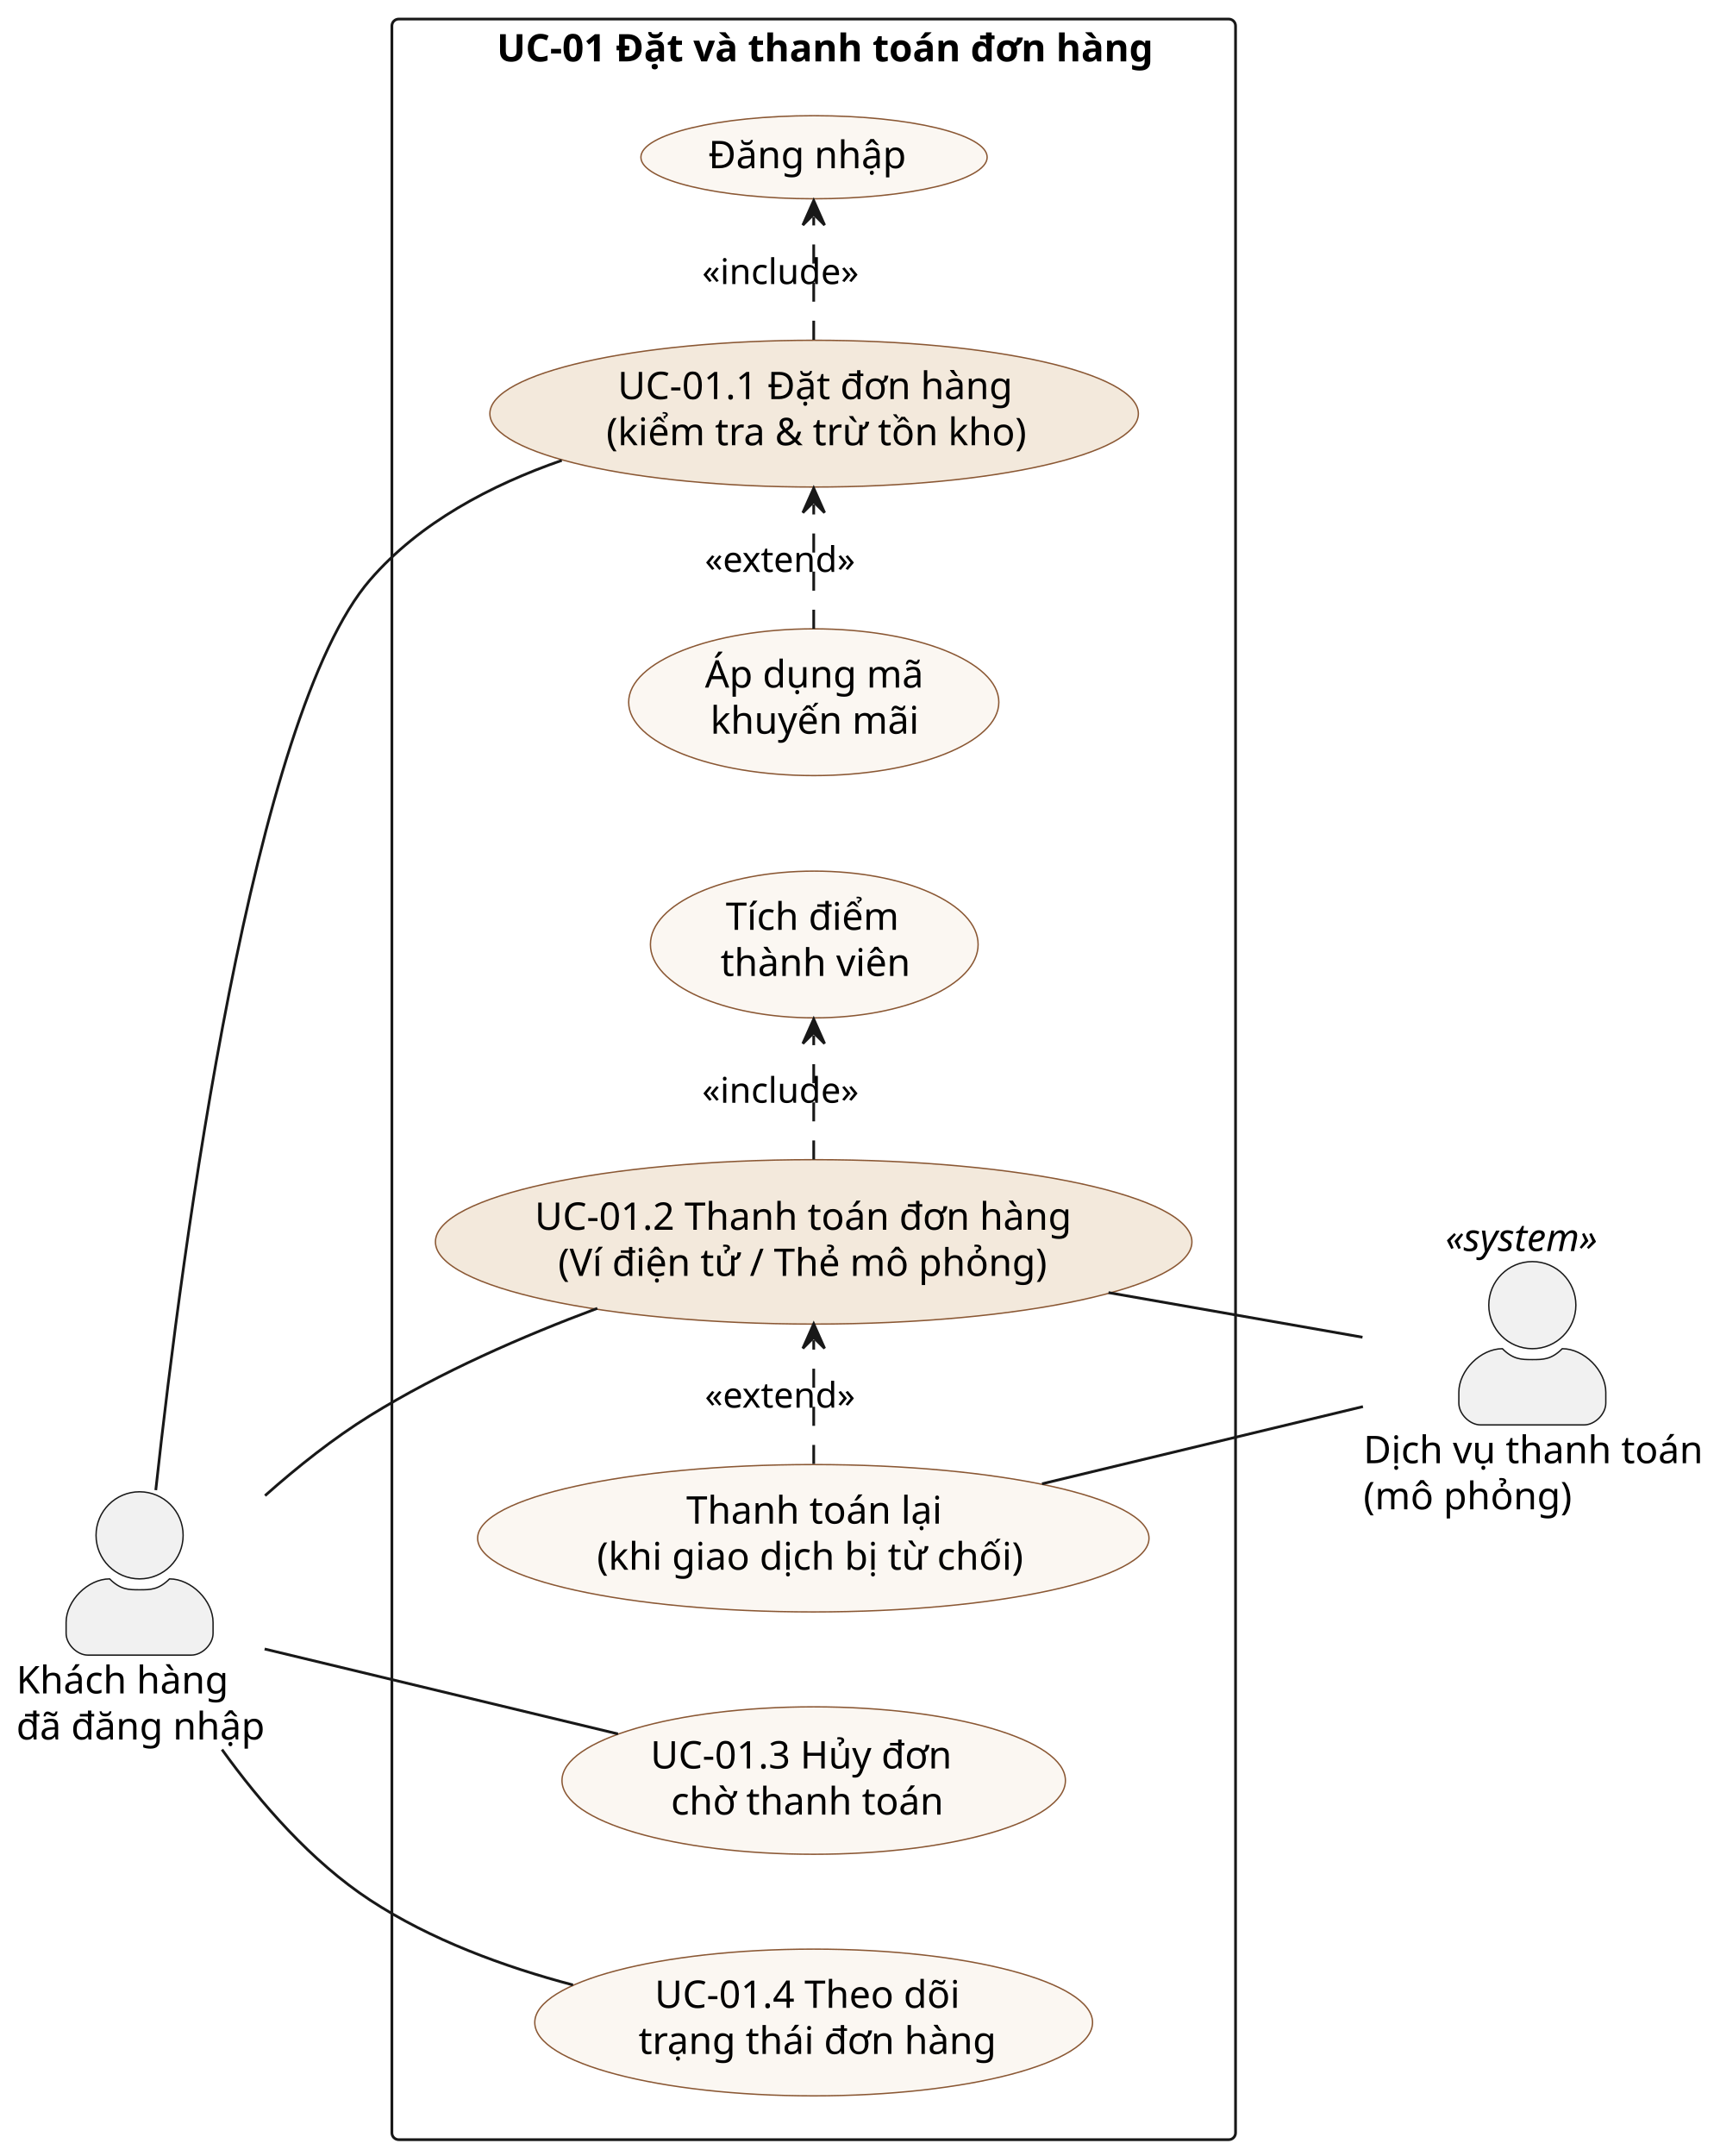
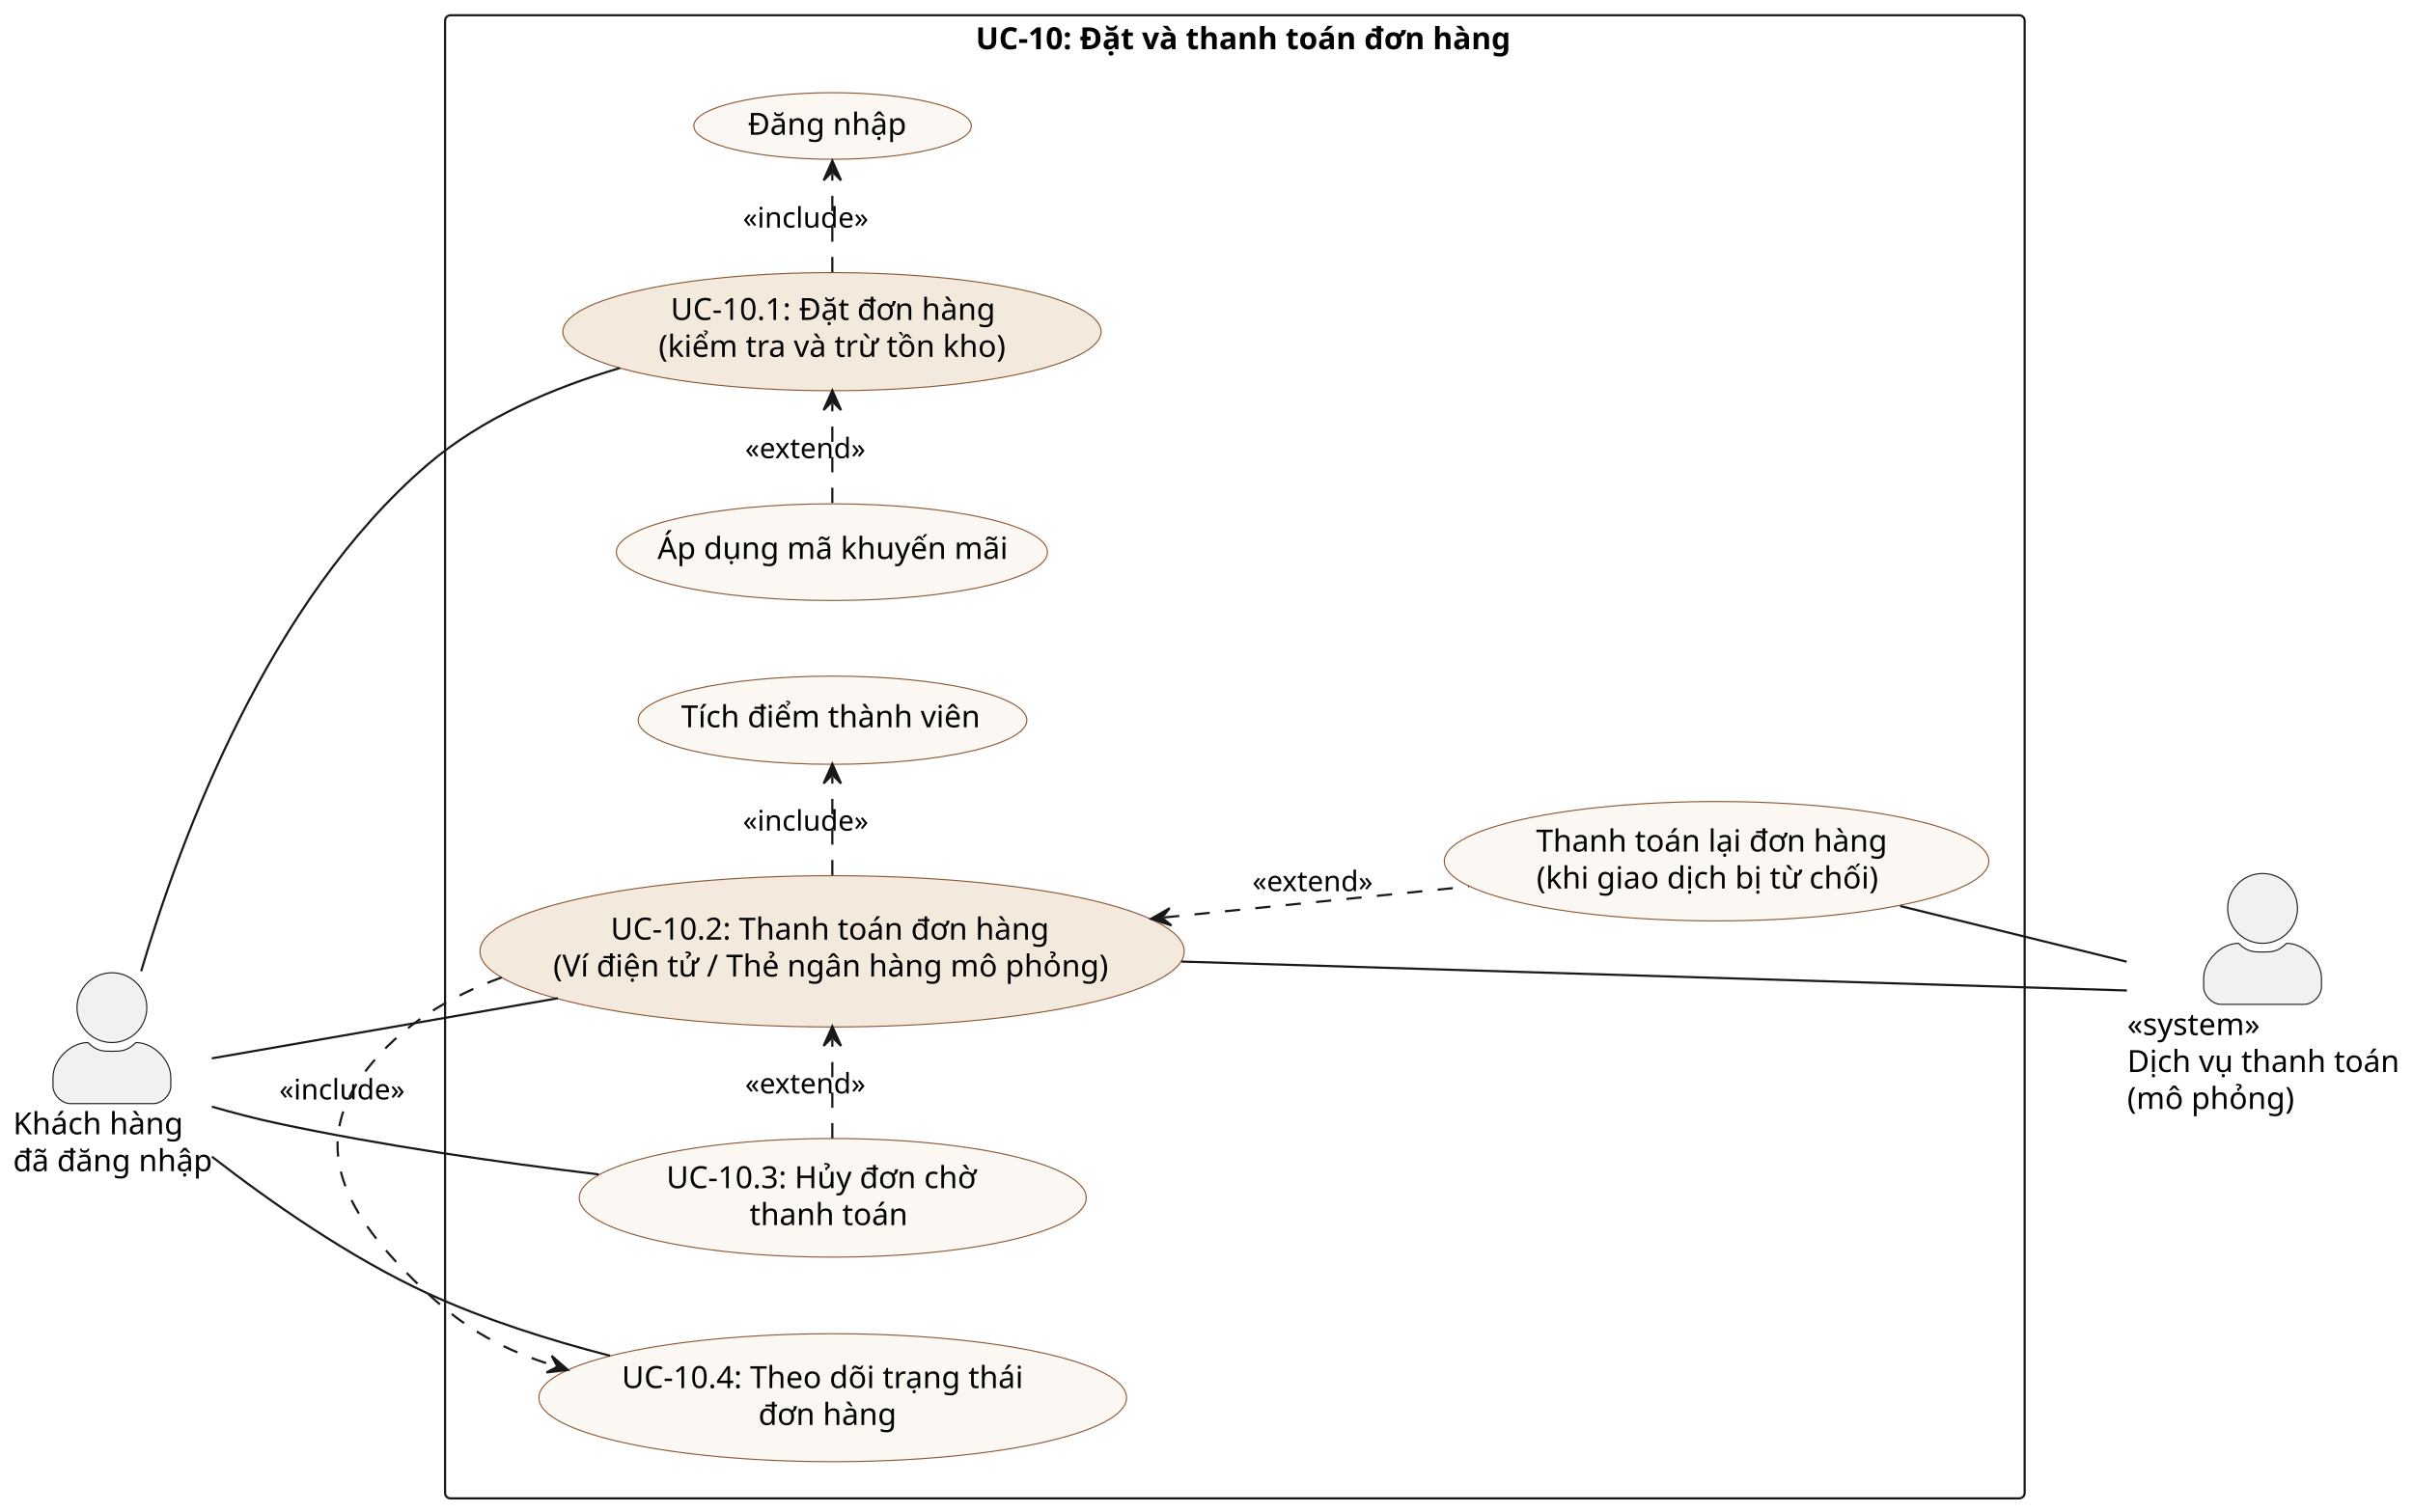
- <svg xmlns="http://www.w3.org/2000/svg" contentStyleType="text/css" height="792px" preserveAspectRatio="none" style="width:632px;height:792px;background:#FFFFFF;" version="1.1" viewBox="0 0 632 792" width="632px" zoomAndPan="magnify">
+ <svg xmlns="http://www.w3.org/2000/svg" contentStyleType="text/css" height="693px" preserveAspectRatio="none" style="width:1106px;height:693px;background:#FFFFFF;" version="1.1" viewBox="0 0 1106 693" width="1106px" zoomAndPan="magnify">
  <defs />
  <g>
-     <g id="cluster_UC-01 Đặt và thanh toán đơn hàng">
-       <rect fill="none" height="779" rx="2.5" ry="2.5" style="stroke:#181818;stroke-width:1.0;" width="310" x="144" y="7" />
-       <text fill="#000000" font-family="sans-serif" font-size="14" font-weight="bold" lengthAdjust="spacing" textLength="232.88" x="182.56" y="22.562">UC-01 Đặt và thanh toán đơn hàng</text>
+     <g id="cluster_UC-10: Đặt và thanh toán đơn hàng">
+       <rect fill="none" height="680" rx="2.5" ry="2.5" style="stroke:#181818;stroke-width:1.0;" width="724" x="204" y="7" />
+       <text fill="#000000" font-family="sans-serif" font-size="14" font-weight="bold" lengthAdjust="spacing" textLength="237.556" x="447.222" y="22.562">UC-10: Đặt và thanh toán đơn hàng</text>
    </g>
-     <g id="elem_UC11">
-       <ellipse cx="299.147" cy="151.956" fill="#F3E9DC" rx="119.147" ry="26.956" style="stroke:#8A5733;stroke-width:0.5;" />
-       <text fill="#000000" font-family="sans-serif" font-size="14" lengthAdjust="spacing" textLength="143.89" x="226.981" y="146.625">UC-01.1 Đặt đơn hàng</text>
-       <text fill="#000000" font-family="sans-serif" font-size="14" lengthAdjust="spacing" textLength="152.257" x="222.797" y="163.564">(kiểm tra &amp; trừ tồn kho)</text>
+     <g id="elem_UC101">
+       <ellipse cx="381.338" cy="152.068" fill="#F3E9DC" rx="123.338" ry="27.068" style="stroke:#8A5733;stroke-width:0.5;" />
+       <text fill="#000000" font-family="sans-serif" font-size="14" lengthAdjust="spacing" textLength="147.923" x="307.377" y="146.691">UC-10.1: Đặt đơn hàng</text>
+       <text fill="#000000" font-family="sans-serif" font-size="14" lengthAdjust="spacing" textLength="158.97" x="301.853" y="163.63">(kiểm tra và trừ tồn kho)</text>
    </g>
-     <g id="elem_UC12">
-       <ellipse cx="298.988" cy="456.197" fill="#F3E9DC" rx="138.988" ry="30.198" style="stroke:#8A5733;stroke-width:0.5;" />
-       <text fill="#000000" font-family="sans-serif" font-size="14" lengthAdjust="spacing" textLength="198.96" x="196.508" y="451.759">UC-01.2 Thanh toán đơn hàng</text>
-       <text fill="#000000" font-family="sans-serif" font-size="14" lengthAdjust="spacing" textLength="181.822" x="205.077" y="468.699">(Ví điện tử / Thẻ mô phỏng)</text>
+     <g id="elem_UC102">
+       <ellipse cx="381.39" cy="436.178" fill="#F3E9DC" rx="161.39" ry="34.678" style="stroke:#8A5733;stroke-width:0.5;" />
+       <text fill="#000000" font-family="sans-serif" font-size="14" lengthAdjust="spacing" textLength="202.993" x="279.893" y="430.801">UC-10.2: Thanh toán đơn hàng</text>
+       <text fill="#000000" font-family="sans-serif" font-size="14" lengthAdjust="spacing" textLength="255.685" x="253.548" y="447.74">(Ví điện tử / Thẻ ngân hàng mô phỏng)</text>
    </g>
-     <g id="elem_UC13">
-       <ellipse cx="298.997" cy="654.081" fill="#FBF7F2" rx="92.497" ry="27.081" style="stroke:#8A5733;stroke-width:0.5;" />
-       <text fill="#000000" font-family="sans-serif" font-size="14" lengthAdjust="spacing" textLength="113.914" x="239.04" y="649.642">UC-01.3 Hủy đơn</text>
-       <text fill="#000000" font-family="sans-serif" font-size="14" lengthAdjust="spacing" textLength="98.882" x="246.556" y="666.582">chờ thanh toán</text>
+     <g id="elem_UC103">
+       <ellipse cx="381.691" cy="549.192" fill="#FBF7F2" rx="116.191" ry="27.192" style="stroke:#8A5733;stroke-width:0.5;" />
+       <text fill="#000000" font-family="sans-serif" font-size="14" lengthAdjust="spacing" textLength="146.515" x="305.434" y="544.754">UC-10.3: Hủy đơn chờ</text>
+       <text fill="#000000" font-family="sans-serif" font-size="14" lengthAdjust="spacing" textLength="70.314" x="343.534" y="561.693">thanh toán</text>
    </g>
-     <g id="elem_UC14">
-       <ellipse cx="298.98" cy="742.956" fill="#FBF7F2" rx="102.48" ry="26.956" style="stroke:#8A5733;stroke-width:0.5;" />
-       <text fill="#000000" font-family="sans-serif" font-size="14" lengthAdjust="spacing" textLength="116.792" x="240.584" y="737.579">UC-01.4 Theo dõi</text>
-       <text fill="#000000" font-family="sans-serif" font-size="14" lengthAdjust="spacing" textLength="128.686" x="234.637" y="754.519">trạng thái đơn hàng</text>
+     <g id="elem_UC104">
+       <ellipse cx="381.679" cy="640.836" fill="#FBF7F2" rx="134.679" ry="29.336" style="stroke:#8A5733;stroke-width:0.5;" />
+       <text fill="#000000" font-family="sans-serif" font-size="14" lengthAdjust="spacing" textLength="187.38" x="284.989" y="636.397">UC-10.4: Theo dõi trạng thái</text>
+       <text fill="#000000" font-family="sans-serif" font-size="14" lengthAdjust="spacing" textLength="62.132" x="347.613" y="653.337">đơn hàng</text>
    </g>
    <g id="elem_Promo">
-       <ellipse cx="299.011" cy="257.956" fill="#FBF7F2" rx="68.011" ry="26.956" style="stroke:#8A5733;stroke-width:0.5;" />
-       <text fill="#000000" font-family="sans-serif" font-size="14" lengthAdjust="spacing" textLength="79.939" x="259.041" y="252.579">Áp dụng mã</text>
-       <text fill="#000000" font-family="sans-serif" font-size="14" lengthAdjust="spacing" textLength="75.995" x="261.014" y="269.519">khuyến mãi</text>
+       <ellipse cx="381.304" cy="253.161" fill="#FBF7F2" rx="98.804" ry="22.161" style="stroke:#8A5733;stroke-width:0.5;" />
+       <text fill="#000000" font-family="sans-serif" font-size="14" lengthAdjust="spacing" textLength="159.872" x="301.368" y="256.254">Áp dụng mã khuyến mãi</text>
    </g>
    <g id="elem_Login">
-       <ellipse cx="299.116" cy="57.761" fill="#FBF7F2" rx="63.616" ry="15.261" style="stroke:#8A5733;stroke-width:0.5;" />
-       <text fill="#000000" font-family="sans-serif" font-size="14" lengthAdjust="spacing" textLength="71.743" x="260.244" y="61.792">Đăng nhập</text>
+       <ellipse cx="381.616" cy="57.761" fill="#FBF7F2" rx="63.616" ry="15.261" style="stroke:#8A5733;stroke-width:0.5;" />
+       <text fill="#000000" font-family="sans-serif" font-size="14" lengthAdjust="spacing" textLength="71.743" x="342.744" y="61.792">Đăng nhập</text>
    </g>
    <g id="elem_Points">
-       <ellipse cx="299.204" cy="346.956" fill="#FBF7F2" rx="60.205" ry="26.956" style="stroke:#8A5733;stroke-width:0.5;" />
-       <text fill="#000000" font-family="sans-serif" font-size="14" lengthAdjust="spacing" textLength="65.03" x="266.689" y="341.579">Tích điểm</text>
-       <text fill="#000000" font-family="sans-serif" font-size="14" lengthAdjust="spacing" textLength="68.899" x="264.755" y="358.519">thành viên</text>
+       <ellipse cx="381.577" cy="330.215" fill="#FBF7F2" rx="89.077" ry="20.215" style="stroke:#8A5733;stroke-width:0.5;" />
+       <text fill="#000000" font-family="sans-serif" font-size="14" lengthAdjust="spacing" textLength="137.867" x="312.207" y="333.463">Tích điểm thành viên</text>
    </g>
    <g id="elem_Retry">
-       <ellipse cx="298.85" cy="565.07" fill="#FBF7F2" rx="123.35" ry="27.07" style="stroke:#8A5733;stroke-width:0.5;" />
-       <text fill="#000000" font-family="sans-serif" font-size="14" lengthAdjust="spacing" textLength="93.352" x="252.175" y="559.693">Thanh toán lại</text>
-       <text fill="#000000" font-family="sans-serif" font-size="14" lengthAdjust="spacing" textLength="159.004" x="219.348" y="576.633">(khi giao dịch bị từ chối)</text>
+       <ellipse cx="786.785" cy="394.857" fill="#FBF7F2" rx="124.785" ry="27.357" style="stroke:#8A5733;stroke-width:0.5;" />
+       <text fill="#000000" font-family="sans-serif" font-size="14" lengthAdjust="spacing" textLength="159.421" x="704.074" y="390.418">Thanh toán lại đơn hàng</text>
+       <text fill="#000000" font-family="sans-serif" font-size="14" lengthAdjust="spacing" textLength="159.004" x="704.283" y="407.358">(khi giao dịch bị từ chối)</text>
    </g>
    <g id="elem_Customer">
-       <ellipse cx="51.291" cy="564" fill="#F1F1F1" rx="16" ry="16" style="stroke:#181818;stroke-width:0.5;" />
-       <path d="M51.291,584 C55.291,584 58.291,584 62.291,580 C70.291,580 78.291,588 78.291,596 L78.291,600 C78.291,604 74.291,608 70.291,608 L32.291,608 C28.291,608 24.291,604 24.291,600 L24.291,596 C24.291,588 32.291,580 40.291,580 C44.291,584 47.291,584 51.291,584 " fill="#F1F1F1" style="stroke:#181818;stroke-width:0.5;" />
-       <text fill="#000000" font-family="sans-serif" font-size="14" lengthAdjust="spacing" textLength="78.757" x="6" y="622.062">Khách hàng</text>
-       <text fill="#000000" font-family="sans-serif" font-size="14" lengthAdjust="spacing" textLength="90.583" x="6" y="639.002">đã đăng nhập</text>
+       <ellipse cx="51.291" cy="462" fill="#F1F1F1" rx="16" ry="16" style="stroke:#181818;stroke-width:0.5;" />
+       <path d="M51.291,482 C55.291,482 58.291,482 62.291,478 C70.291,478 78.291,486 78.291,494 L78.291,498 C78.291,502 74.291,506 70.291,506 L32.291,506 C28.291,506 24.291,502 24.291,498 L24.291,494 C24.291,486 32.291,478 40.291,478 C44.291,482 47.291,482 51.291,482 " fill="#F1F1F1" style="stroke:#181818;stroke-width:0.5;" />
+       <text fill="#000000" font-family="sans-serif" font-size="14" lengthAdjust="spacing" textLength="78.757" x="6" y="520.062">Khách hàng</text>
+       <text fill="#000000" font-family="sans-serif" font-size="14" lengthAdjust="spacing" textLength="90.583" x="6" y="537.002">đã đăng nhập</text>
    </g>
    <g id="elem_Pay">
-       <ellipse cx="563.053" cy="479.44" fill="#F1F1F1" rx="16" ry="16" style="stroke:#181818;stroke-width:0.5;" />
-       <path d="M563.053,499.44 C567.053,499.44 570.053,499.44 574.053,495.44 C582.053,495.44 590.053,503.44 590.053,511.44 L590.053,515.439 C590.053,519.439 586.053,523.439 582.053,523.439 L544.053,523.439 C540.053,523.439 536.053,519.439 536.053,515.439 L536.053,511.44 C536.053,503.44 544.053,495.44 552.053,495.44 C556.053,499.44 559.053,499.44 563.053,499.44 " fill="#F1F1F1" style="stroke:#181818;stroke-width:0.5;" />
-       <text fill="#000000" font-family="sans-serif" font-size="14" lengthAdjust="spacing" textLength="124.106" x="501" y="537.502">Dịch vụ thanh toán</text>
-       <text fill="#000000" font-family="sans-serif" font-size="14" lengthAdjust="spacing" textLength="76.911" x="501" y="554.441">(mô phỏng)</text>
-       <text fill="#000000" font-family="sans-serif" font-size="14" font-style="italic" lengthAdjust="spacing" textLength="63.868" x="531.119" y="459.562">«system»</text>
+       <ellipse cx="1037.053" cy="416.5" fill="#F1F1F1" rx="16" ry="16" style="stroke:#181818;stroke-width:0.5;" />
+       <path d="M1037.053,436.5 C1041.053,436.5 1044.053,436.5 1048.053,432.5 C1056.053,432.5 1064.053,440.5 1064.053,448.5 L1064.053,452.5 C1064.053,456.5 1060.053,460.5 1056.053,460.5 L1018.053,460.5 C1014.053,460.5 1010.053,456.5 1010.053,452.5 L1010.053,448.5 C1010.053,440.5 1018.053,432.5 1026.053,432.5 C1030.053,436.5 1033.053,436.5 1037.053,436.5 " fill="#F1F1F1" style="stroke:#181818;stroke-width:0.5;" />
+       <text fill="#000000" font-family="sans-serif" font-size="14" lengthAdjust="spacing" textLength="63.964" x="975" y="474.562">«system»</text>
+       <text fill="#000000" font-family="sans-serif" font-size="14" lengthAdjust="spacing" textLength="124.106" x="975" y="491.502">Dịch vụ thanh toán</text>
+       <text fill="#000000" font-family="sans-serif" font-size="14" lengthAdjust="spacing" textLength="76.911" x="975" y="508.441">(mô phỏng)</text>
    </g>
-     <g id="link_Customer_UC11">
-       <path d="M57.24,547.4 C67.19,456.5 92.93,262.81 136,213 C154.18,191.97 180.38,178.18 206.42,169.13 " fill="none" id="Customer-UC11" style="stroke:#181818;stroke-width:1.0;" />
+     <g id="link_Customer_UC101">
+       <path d="M64.7,445.32 C83,383.19 123.4,275.18 196,213 C220.85,191.71 253.36,177.8 284.16,168.73 " fill="none" id="Customer-UC101" style="stroke:#181818;stroke-width:1.0;" />
    </g>
-     <g id="link_Customer_UC12">
-       <path d="M97.39,549.42 C109.29,538.86 122.58,528.3 136,520 C161.72,504.09 192.06,490.84 219.49,480.61 " fill="none" id="Customer-UC12" style="stroke:#181818;stroke-width:1.0;" />
+     <g id="link_Customer_UC102">
+       <path d="M97.08,485.25 C137.8,478.18 199.98,467.37 255.74,457.68 " fill="none" id="Customer-UC102" style="stroke:#181818;stroke-width:1.0;" />
    </g>
-     <g id="link_Customer_UC13">
-       <path d="M97.24,605.75 C133.48,614.46 185.2,626.89 227.07,636.95 " fill="none" id="Customer-UC13" style="stroke:#181818;stroke-width:1.0;" />
+     <g id="link_Customer_UC103">
+       <path d="M97.12,507.39 C106.9,510.2 117.24,512.92 127,515 C174.99,525.24 228.78,532.97 274.42,538.46 " fill="none" id="Customer-UC103" style="stroke:#181818;stroke-width:1.0;" />
    </g>
-     <g id="link_Customer_UC14">
-       <path d="M81.57,642.69 C95.76,662.38 114.44,683.87 136,698 C158.21,712.56 185.11,722.46 210.54,729.17 " fill="none" id="Customer-UC14" style="stroke:#181818;stroke-width:1.0;" />
+     <g id="link_Customer_UC104">
+       <path d="M97.14,530.32 C124.26,551.35 160.42,576.61 196,593 C222.15,605.04 251.84,614.45 279.64,621.61 " fill="none" id="Customer-UC104" style="stroke:#181818;stroke-width:1.0;" />
    </g>
-     <g id="link_UC11_Login">
-       <path d="M299,124.81 C299,108.22 299,93.6 299,79.69 " fill="none" id="UC11-to-Login" style="stroke:#181818;stroke-width:1.0;stroke-dasharray:7.0,7.0;" />
-       <polygon fill="#181818" points="299,73.69,295,82.69,299,78.69,303,82.69,299,73.69" style="stroke:#181818;stroke-width:1.0;" />
-       <text fill="#000000" font-family="sans-serif" font-size="13" lengthAdjust="spacing" textLength="59.776" x="258" y="104.344">«include»</text>
+     <g id="link_Promo_UC101">
+       <path d="M381.5,230.58 C381.5,215.36 381.5,201.14 381.5,185.02 " fill="none" id="Promo-to-UC101" style="stroke:#181818;stroke-width:1.0;stroke-dasharray:7.0,7.0;" />
+       <polygon fill="#181818" points="381.5,179.02,377.5,188.02,381.5,184.02,385.5,188.02,381.5,179.02" style="stroke:#181818;stroke-width:1.0;" />
+       <text fill="#000000" font-family="sans-serif" font-size="13" lengthAdjust="spacing" textLength="57.294" x="341.5" y="210.094">«extend»</text>
    </g>
-     <g id="link_Promo_UC11">
-       <path d="M299,230.98 C299,215.15 299,201.22 299,185.34 " fill="none" id="Promo-to-UC11" style="stroke:#181818;stroke-width:1.0;stroke-dasharray:7.0,7.0;" />
-       <polygon fill="#181818" points="299,179.34,295,188.34,299,184.34,303,188.34,299,179.34" style="stroke:#181818;stroke-width:1.0;" />
-       <text fill="#000000" font-family="sans-serif" font-size="13" lengthAdjust="spacing" textLength="57.294" x="259" y="210.094">«extend»</text>
+     <g id="link_UC101_Login">
+       <path d="M381.5,124.81 C381.5,108.22 381.5,93.6 381.5,79.69 " fill="none" id="UC101-to-Login" style="stroke:#181818;stroke-width:1.0;stroke-dasharray:7.0,7.0;" />
+       <polygon fill="#181818" points="381.5,73.69,377.5,82.69,381.5,78.69,385.5,82.69,381.5,73.69" style="stroke:#181818;stroke-width:1.0;" />
+       <text fill="#000000" font-family="sans-serif" font-size="13" lengthAdjust="spacing" textLength="59.776" x="340.5" y="104.344">«include»</text>
    </g>
-     <g id="link_UC12_Points">
-       <path d="M299,425.93 C299,409.8 299,396.06 299,380.36 " fill="none" id="UC12-to-Points" style="stroke:#181818;stroke-width:1.0;stroke-dasharray:7.0,7.0;" />
-       <polygon fill="#181818" points="299,374.36,295,383.36,299,379.36,303,383.36,299,374.36" style="stroke:#181818;stroke-width:1.0;" />
-       <text fill="#000000" font-family="sans-serif" font-size="13" lengthAdjust="spacing" textLength="59.776" x="258" y="405.094">«include»</text>
+     <g id="link_UC102_Points">
+       <path d="M381.5,401.29 C381.5,384.39 381.5,370.65 381.5,356.23 " fill="none" id="UC102-to-Points" style="stroke:#181818;stroke-width:1.0;stroke-dasharray:7.0,7.0;" />
+       <polygon fill="#181818" points="381.5,350.23,377.5,359.23,381.5,355.23,385.5,359.23,381.5,350.23" style="stroke:#181818;stroke-width:1.0;" />
+       <text fill="#000000" font-family="sans-serif" font-size="13" lengthAdjust="spacing" textLength="59.776" x="340.5" y="380.844">«include»</text>
    </g>
-     <g id="link_Retry_UC12">
-       <path d="M299,537.78 C299,522.14 299,508.46 299,492.33 " fill="none" id="Retry-to-UC12" style="stroke:#181818;stroke-width:1.0;stroke-dasharray:7.0,7.0;" />
-       <polygon fill="#181818" points="299,486.33,295,495.33,299,491.33,303,495.33,299,486.33" style="stroke:#181818;stroke-width:1.0;" />
-       <text fill="#000000" font-family="sans-serif" font-size="13" lengthAdjust="spacing" textLength="57.294" x="259" y="517.094">«extend»</text>
+     <g id="link_UC103_UC102">
+       <path d="M381.5,521.93 C381.5,506.52 381.5,493.06 381.5,476.56 " fill="none" id="UC103-to-UC102" style="stroke:#181818;stroke-width:1.0;stroke-dasharray:7.0,7.0;" />
+       <polygon fill="#181818" points="381.5,470.56,377.5,479.56,381.5,475.56,385.5,479.56,381.5,470.56" style="stroke:#181818;stroke-width:1.0;" />
+       <text fill="#000000" font-family="sans-serif" font-size="13" lengthAdjust="spacing" textLength="57.294" x="341.5" y="501.344">«extend»</text>
    </g>
-     <g id="link_UC12_Pay">
-       <path d="M407.32,474.84 C439.12,480.43 472.84,486.35 500.65,491.23 " fill="none" id="UC12-Pay" style="stroke:#181818;stroke-width:1.0;" />
+     <g id="link_UC102_UC104">
+       <path d="M229.93,448.16 C205.84,456.88 183.72,470.26 168,490.5 C139.03,527.79 161.57,560.68 196,593 C213.83,609.73 230.979,619.034 254.539,626.334 " fill="none" id="UC102-to-UC104" style="stroke:#181818;stroke-width:1.0;stroke-dasharray:7.0,7.0;" />
+       <polygon fill="#181818" points="260.27,628.11,252.857,621.625,255.494,626.63,250.489,629.267,260.27,628.11" style="stroke:#181818;stroke-width:1.0;" />
+       <text fill="#000000" font-family="sans-serif" font-size="13" lengthAdjust="spacing" textLength="59.776" x="128" y="504.094">«include»</text>
+     </g>
+     <g id="link_UC102_Retry">
+       <path d="M533.569,420.653 C581.469,415.783 628.04,411.05 673.15,406.47 " fill="none" id="UC102-backto-Retry" style="stroke:#181818;stroke-width:1.0;stroke-dasharray:7.0,7.0;" />
+       <polygon fill="#181818" points="527.6,421.26,536.958,424.329,532.574,420.754,536.149,416.37,527.6,421.26" style="stroke:#181818;stroke-width:1.0;" />
+       <text fill="#000000" font-family="sans-serif" font-size="13" lengthAdjust="spacing" textLength="57.294" x="574" y="408.594">«extend»</text>
+     </g>
+     <g id="link_UC102_Pay">
+       <path d="M541.53,440.87 C681.13,445.14 876.77,451.13 974.85,454.13 " fill="none" id="UC102-Pay" style="stroke:#181818;stroke-width:1.0;" />
    </g>
    <g id="link_Retry_Pay">
-       <path d="M382.9,545.07 C421.13,535.87 465.7,525.16 500.82,516.71 " fill="none" id="Retry-Pay" style="stroke:#181818;stroke-width:1.0;" />
+       <path d="M870.93,415.4 C904.86,423.74 943.42,433.23 974.74,440.93 " fill="none" id="Retry-Pay" style="stroke:#181818;stroke-width:1.0;" />
    </g>
  </g>
</svg>
